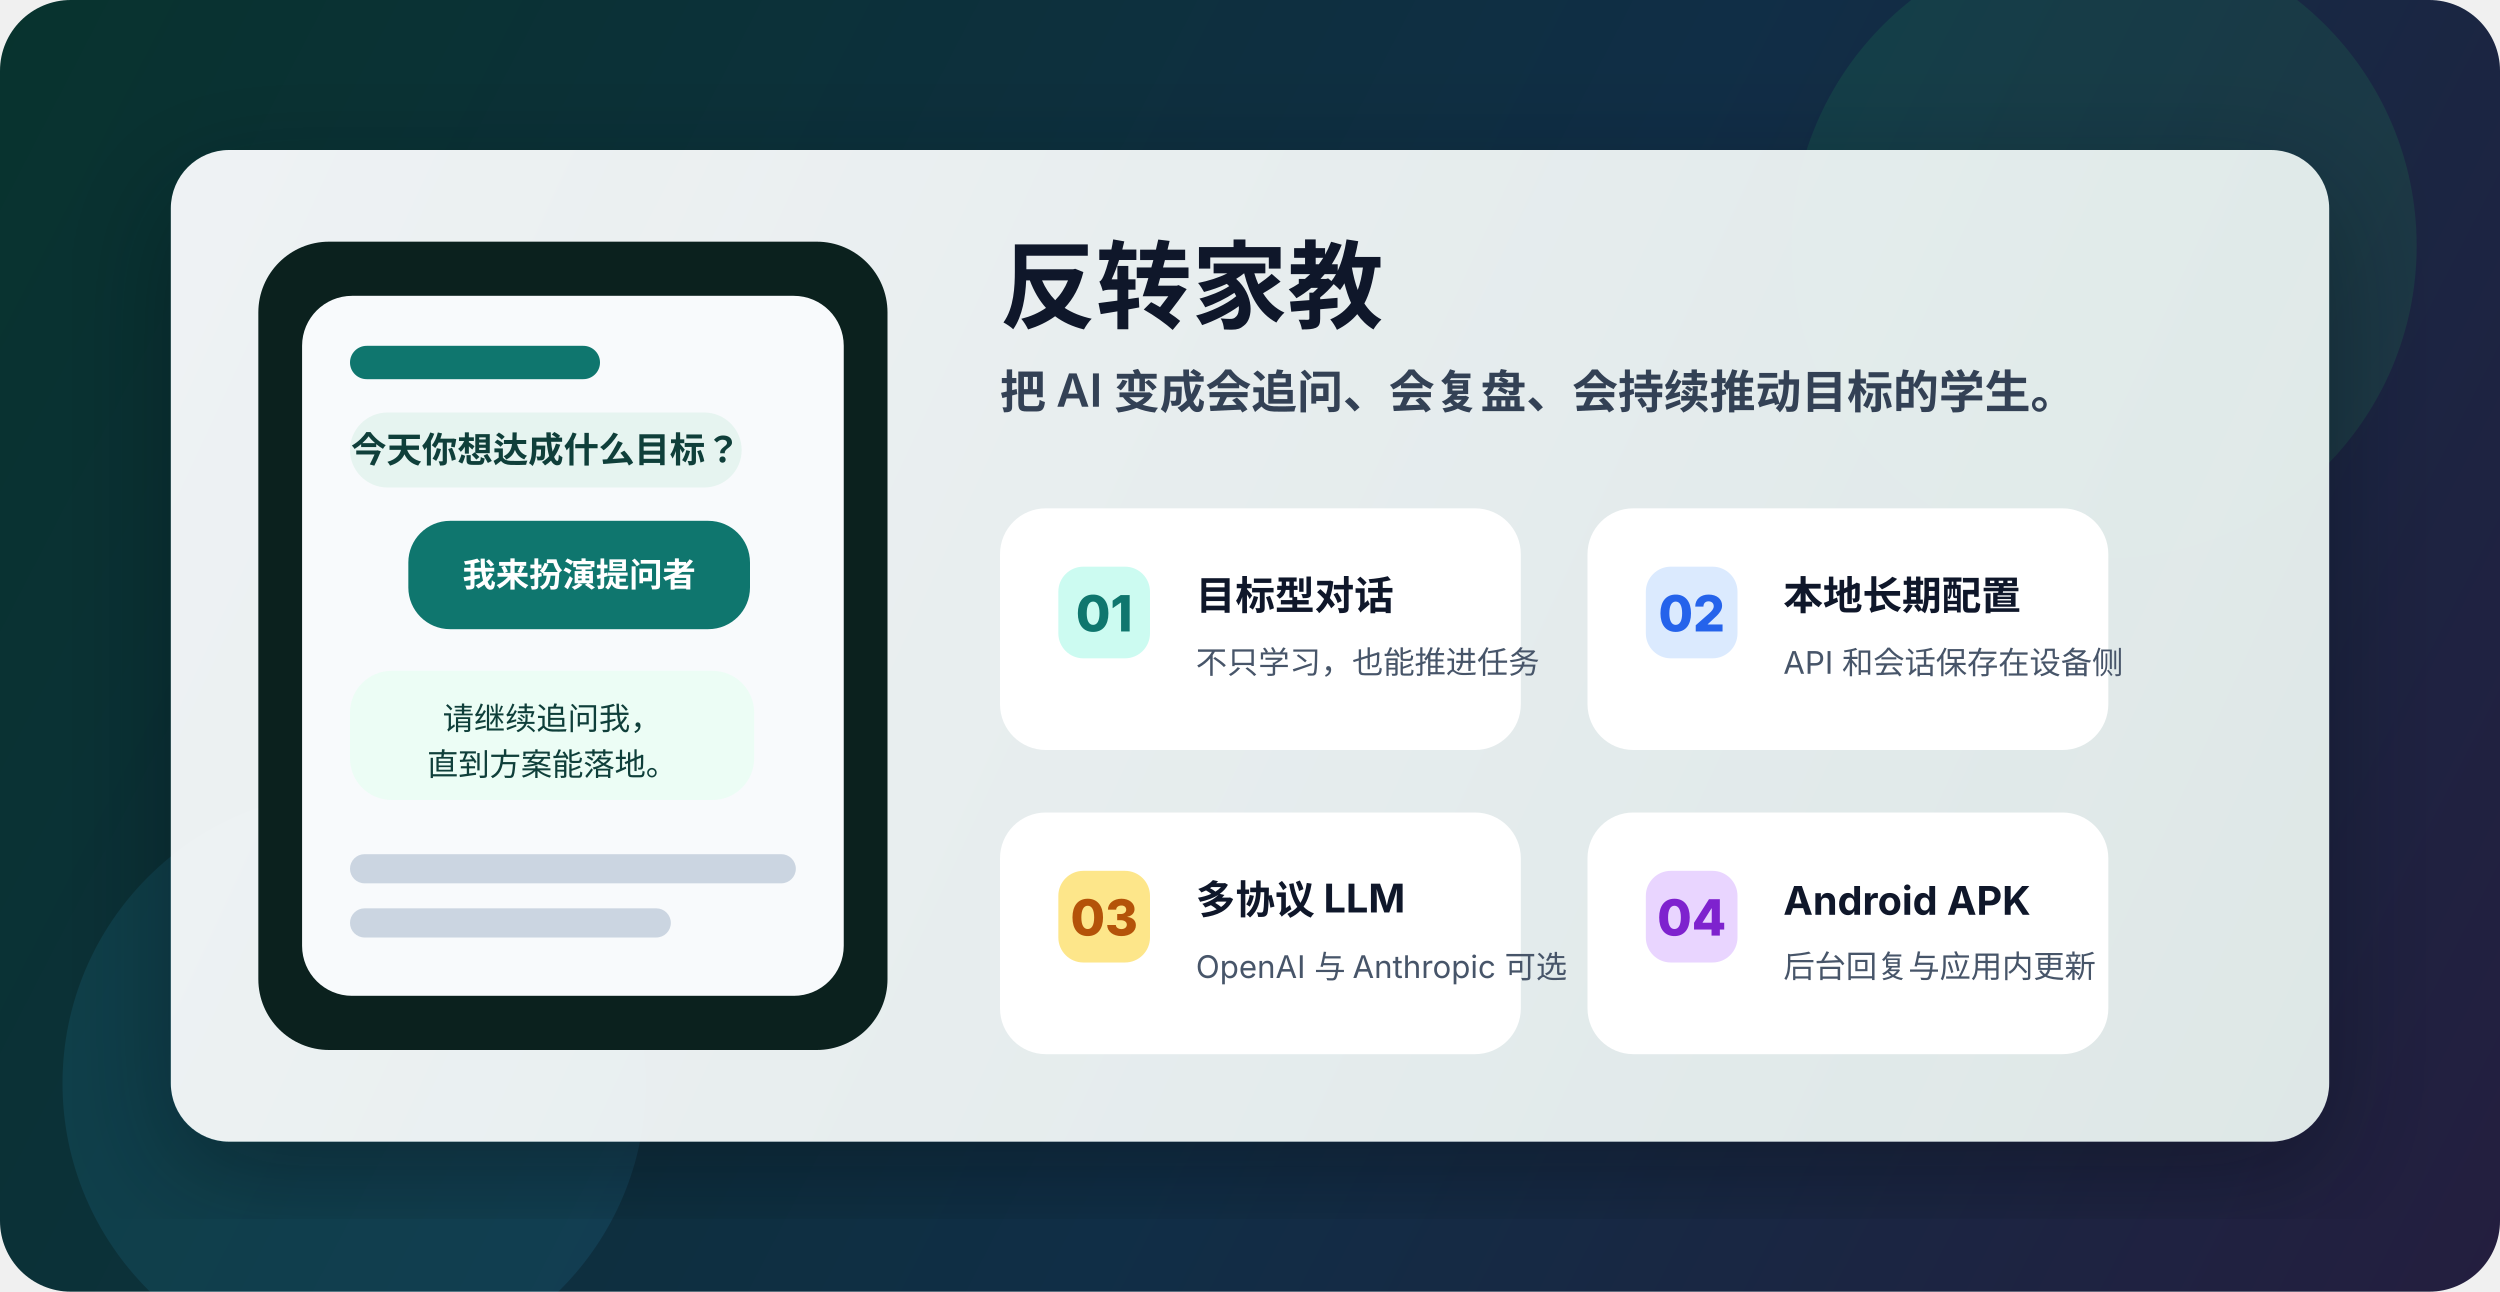
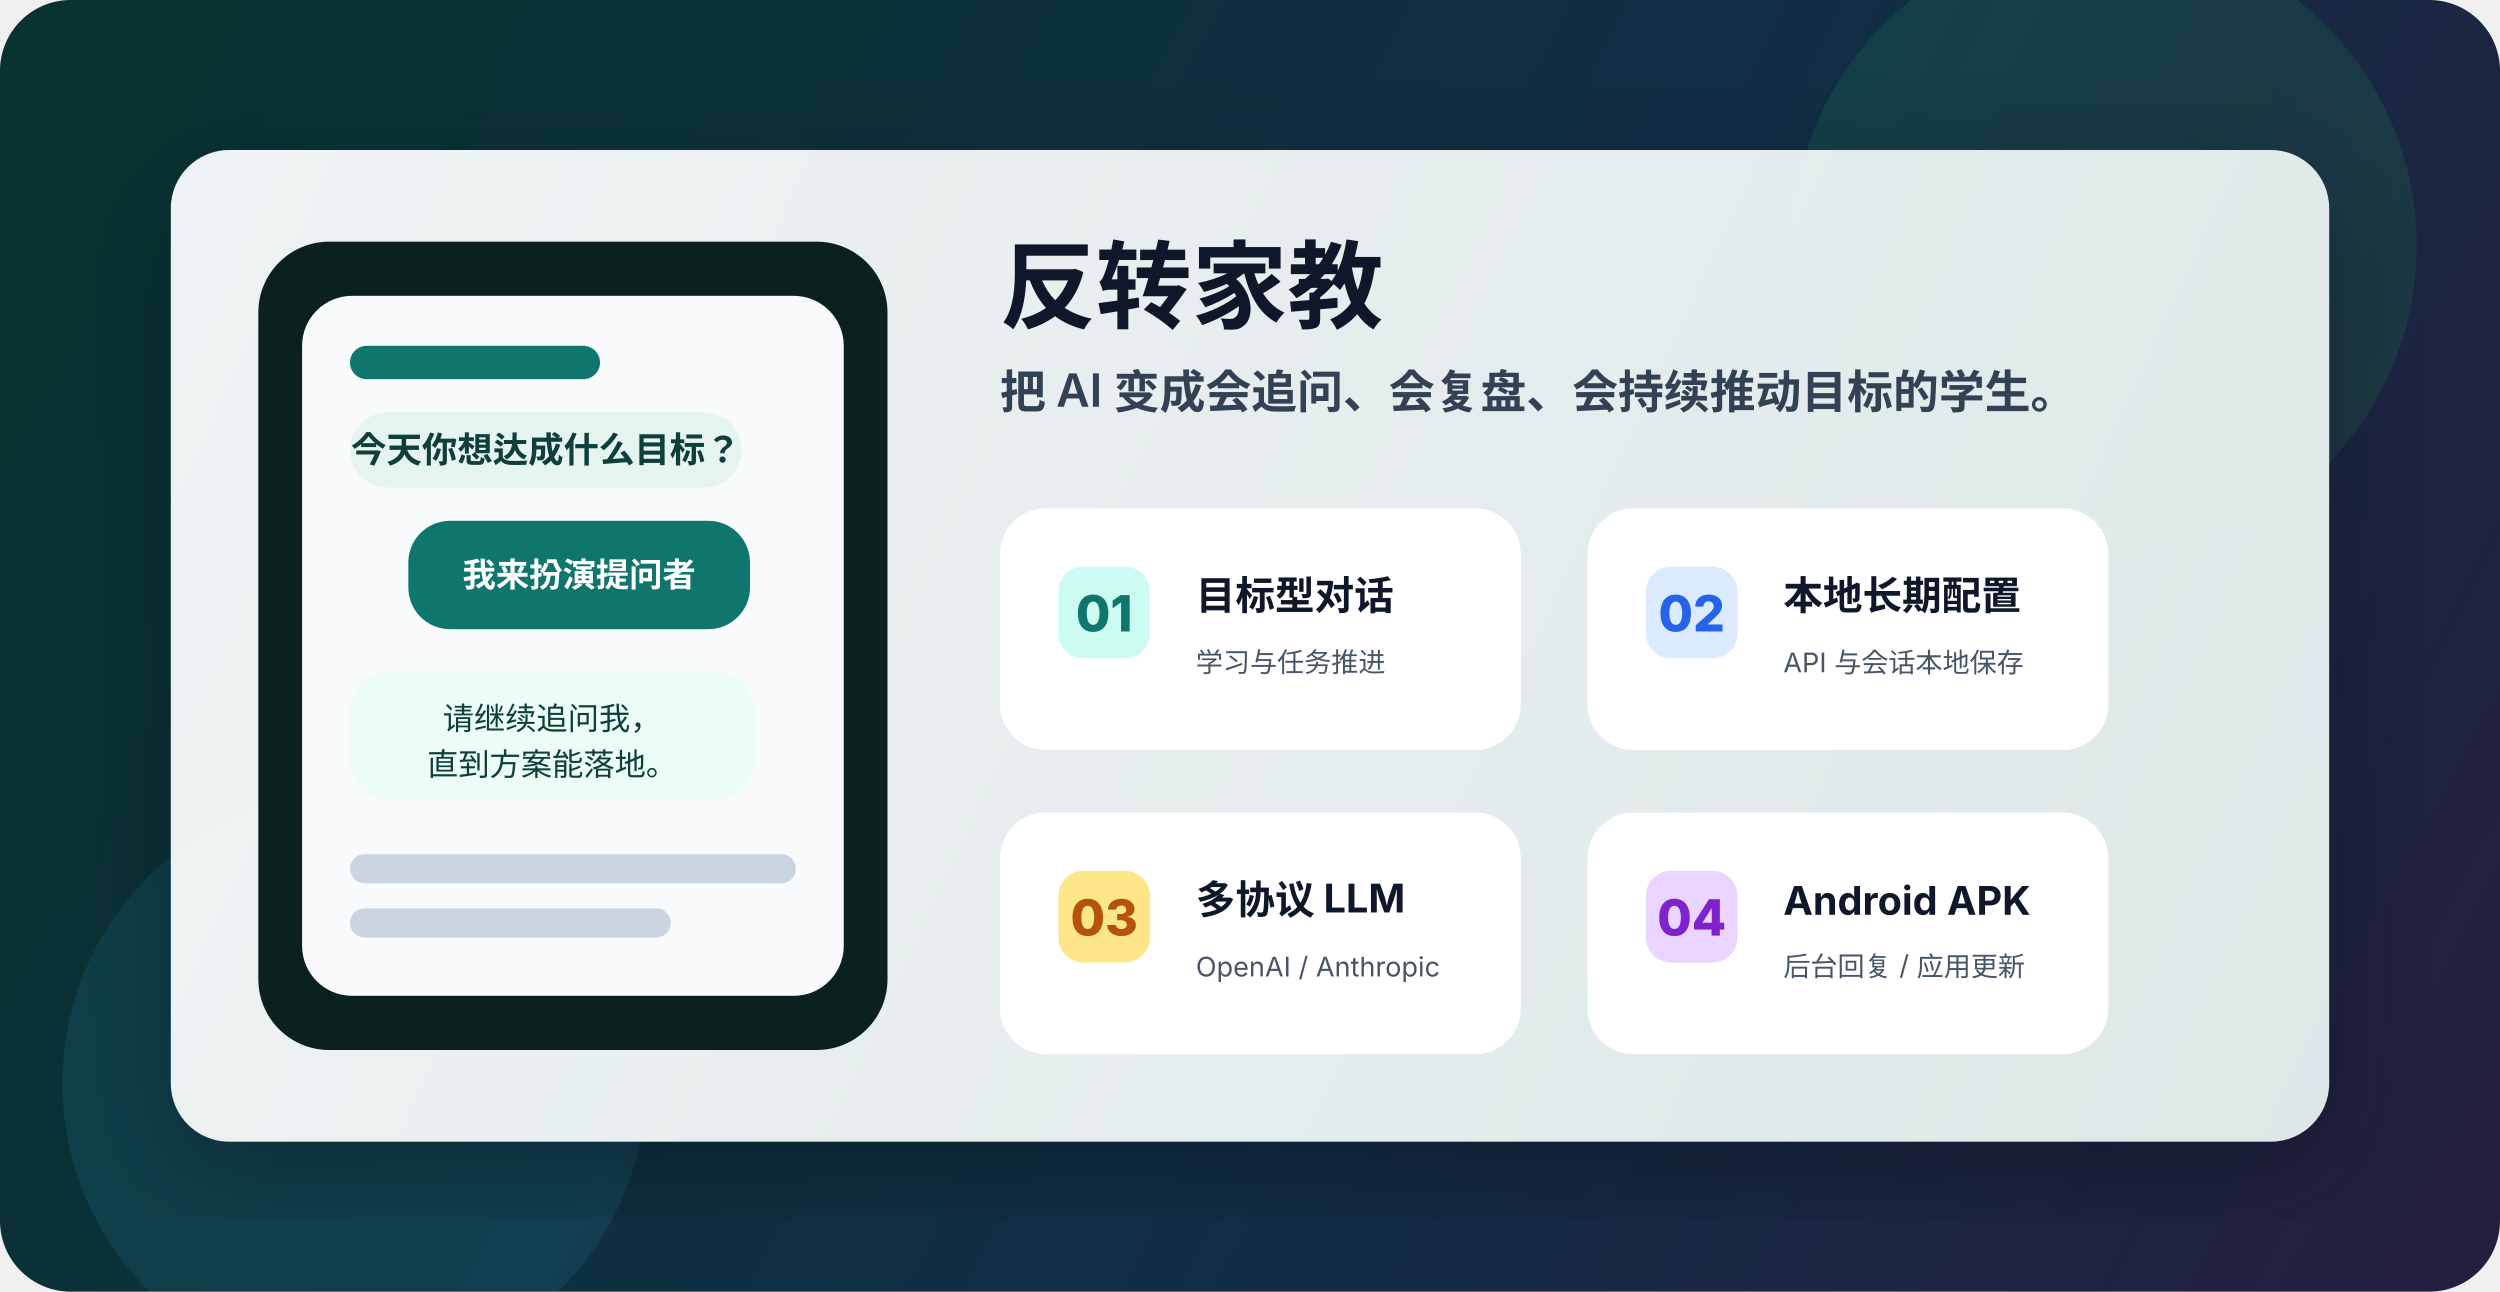
<svg xmlns="http://www.w3.org/2000/svg" width="1200" height="620" viewBox="0 0 1200 620" fill="none">
  <defs>
    <linearGradient id="bg" x1="0" y1="0" x2="1200" y2="620" gradientUnits="userSpaceOnUse">
      <stop stop-color="#08332E" />
      <stop offset="0.55" stop-color="#102E46" />
      <stop offset="1" stop-color="#241E3F" />
    </linearGradient>
    <linearGradient id="panel" x1="98" y1="88" x2="1100" y2="552" gradientUnits="userSpaceOnUse">
      <stop stop-color="#F8FAFC" stop-opacity="0.96" />
      <stop offset="1" stop-color="#EAF4F1" stop-opacity="0.94" />
    </linearGradient>
    <filter id="shadow" x="35" y="31" width="1130" height="554" filterUnits="userSpaceOnUse" color-interpolation-filters="sRGB">
      <feFlood flood-opacity="0" result="BackgroundImageFix" />
      <feColorMatrix in="SourceAlpha" type="matrix" values="0 0 0 0 0 0 0 0 0 0 0 0 0 0 0 0 0 0 127 0" result="hardAlpha" />
      <feOffset dy="18" />
      <feGaussianBlur stdDeviation="28" />
      <feComposite in2="hardAlpha" operator="out" />
      <feColorMatrix type="matrix" values="0 0 0 0 0.01 0 0 0 0 0.03 0 0 0 0 0.05 0 0 0 0.34 0" />
      <feBlend mode="normal" in2="BackgroundImageFix" result="effect1_dropShadow_1_2" />
      <feBlend mode="normal" in="SourceGraphic" in2="effect1_dropShadow_1_2" result="shape" />
    </filter>
  </defs>
  <rect width="1200" height="620" rx="34" fill="url(#bg)" />
  <circle cx="1010" cy="118" r="150" fill="#22C55E" opacity="0.12" />
  <circle cx="170" cy="520" r="140" fill="#38BDF8" opacity="0.10" />
  <g filter="url(#shadow)">
    <rect x="82" y="72" width="1036" height="476" rx="28" fill="url(#panel)" />
  </g>
  <rect x="124" y="116" width="302" height="388" rx="34" fill="#0B211E" />
  <rect x="145" y="142" width="260" height="336" rx="24" fill="#F8FAFC" />
  <rect x="168" y="166" width="120" height="16" rx="8" fill="#0F766E" />
  <rect x="168" y="198" width="188" height="36" rx="18" fill="#E6F4F0" />
  <text x="262" y="216" text-anchor="middle" dominant-baseline="middle" fill="#0F3F3A" font-family="Inter, Segoe UI, Arial, sans-serif" font-size="17" font-weight="700">今天你想达成什么目标？</text>
  <rect x="196" y="250" width="164" height="52" rx="20" fill="#0F766E" />
  <text x="278" y="276" text-anchor="middle" dominant-baseline="middle" fill="#FFFFFF" font-family="Inter, Segoe UI, Arial, sans-serif" font-size="16" font-weight="650">我来扮演提问者</text>
  <rect x="168" y="322" width="194" height="62" rx="20" fill="#ECFDF5" />
  <text x="265" y="345" text-anchor="middle" dominant-baseline="middle" fill="#0F3F3A" font-family="Inter, Segoe UI, Arial, sans-serif" font-size="15">请继续追问我，</text>
  <text x="265" y="367" text-anchor="middle" dominant-baseline="middle" fill="#0F3F3A" font-family="Inter, Segoe UI, Arial, sans-serif" font-size="15">直到方案能落地。</text>
  <rect x="168" y="410" width="214" height="14" rx="7" fill="#CBD5E1" />
  <rect x="168" y="436" width="154" height="14" rx="7" fill="#CBD5E1" />
  <text x="480" y="154" fill="#0F172A" font-family="Inter, Segoe UI, Arial, sans-serif" font-size="46" font-weight="800">反转家教</text>
  <text x="480" y="196" fill="#334155" font-family="Inter, Segoe UI, Arial, sans-serif" font-size="22" font-weight="600">把 AI 变成会追问、会复盘、会持续推动目标的学生。</text>
  <rect x="480" y="244" width="250" height="116" rx="22" fill="#FFFFFF" />
  <rect x="508" y="272" width="44" height="44" rx="12" fill="#CCFBF1" />
  <text x="530" y="294" text-anchor="middle" dominant-baseline="middle" fill="#0F766E" font-family="Inter, Segoe UI, Arial, sans-serif" font-size="24" font-weight="800">01</text>
  <text x="574" y="286" dominant-baseline="middle" fill="#0F172A" font-family="Inter, Segoe UI, Arial, sans-serif" font-size="19" font-weight="750">目标型对话</text>
-   <text x="574" y="318" dominant-baseline="middle" fill="#475569" font-family="Inter, Segoe UI, Arial, sans-serif" font-size="15">不只学习，也能推进任务</text>
+   <text x="574" y="318" dominant-baseline="middle" fill="#475569" font-family="Inter, Segoe UI, Arial, sans-serif" font-size="13">学习与任务推进</text>
  <rect x="762" y="244" width="250" height="116" rx="22" fill="#FFFFFF" />
  <rect x="790" y="272" width="44" height="44" rx="12" fill="#DBEAFE" />
  <text x="812" y="294" text-anchor="middle" dominant-baseline="middle" fill="#2563EB" font-family="Inter, Segoe UI, Arial, sans-serif" font-size="24" font-weight="800">02</text>
  <text x="856" y="286" dominant-baseline="middle" fill="#0F172A" font-family="Inter, Segoe UI, Arial, sans-serif" font-size="19" font-weight="750">本地长期配置</text>
-   <text x="856" y="318" dominant-baseline="middle" fill="#475569" font-family="Inter, Segoe UI, Arial, sans-serif" font-size="15">API 和会话保存在设备侧</text>
+   <text x="856" y="318" dominant-baseline="middle" fill="#475569" font-family="Inter, Segoe UI, Arial, sans-serif" font-size="13">API 与会话本地保存</text>
  <rect x="480" y="390" width="250" height="116" rx="22" fill="#FFFFFF" />
  <rect x="508" y="418" width="44" height="44" rx="12" fill="#FDE68A" />
  <text x="530" y="440" text-anchor="middle" dominant-baseline="middle" fill="#B45309" font-family="Inter, Segoe UI, Arial, sans-serif" font-size="24" font-weight="800">03</text>
  <text x="574" y="432" dominant-baseline="middle" fill="#0F172A" font-family="Inter, Segoe UI, Arial, sans-serif" font-size="19" font-weight="750">多协议 LLM</text>
-   <text x="574" y="464" dominant-baseline="middle" fill="#475569" font-family="Inter, Segoe UI, Arial, sans-serif" font-size="15">OpenAI 与 Anthropic 可选</text>
+   <text x="574" y="464" dominant-baseline="middle" fill="#475569" font-family="Inter, Segoe UI, Arial, sans-serif" font-size="13">OpenAI / Anthropic</text>
  <rect x="762" y="390" width="250" height="116" rx="22" fill="#FFFFFF" />
  <rect x="790" y="418" width="44" height="44" rx="12" fill="#E9D5FF" />
  <text x="812" y="440" text-anchor="middle" dominant-baseline="middle" fill="#7E22CE" font-family="Inter, Segoe UI, Arial, sans-serif" font-size="24" font-weight="800">04</text>
  <text x="856" y="432" dominant-baseline="middle" fill="#0F172A" font-family="Inter, Segoe UI, Arial, sans-serif" font-size="19" font-weight="750">Android APK</text>
-   <text x="856" y="464" dominant-baseline="middle" fill="#475569" font-family="Inter, Segoe UI, Arial, sans-serif" font-size="15">后台回复与应用内更新</text>
+   <text x="856" y="464" dominant-baseline="middle" fill="#475569" font-family="Inter, Segoe UI, Arial, sans-serif" font-size="13">后台回复 / 应用更新</text>
</svg>
